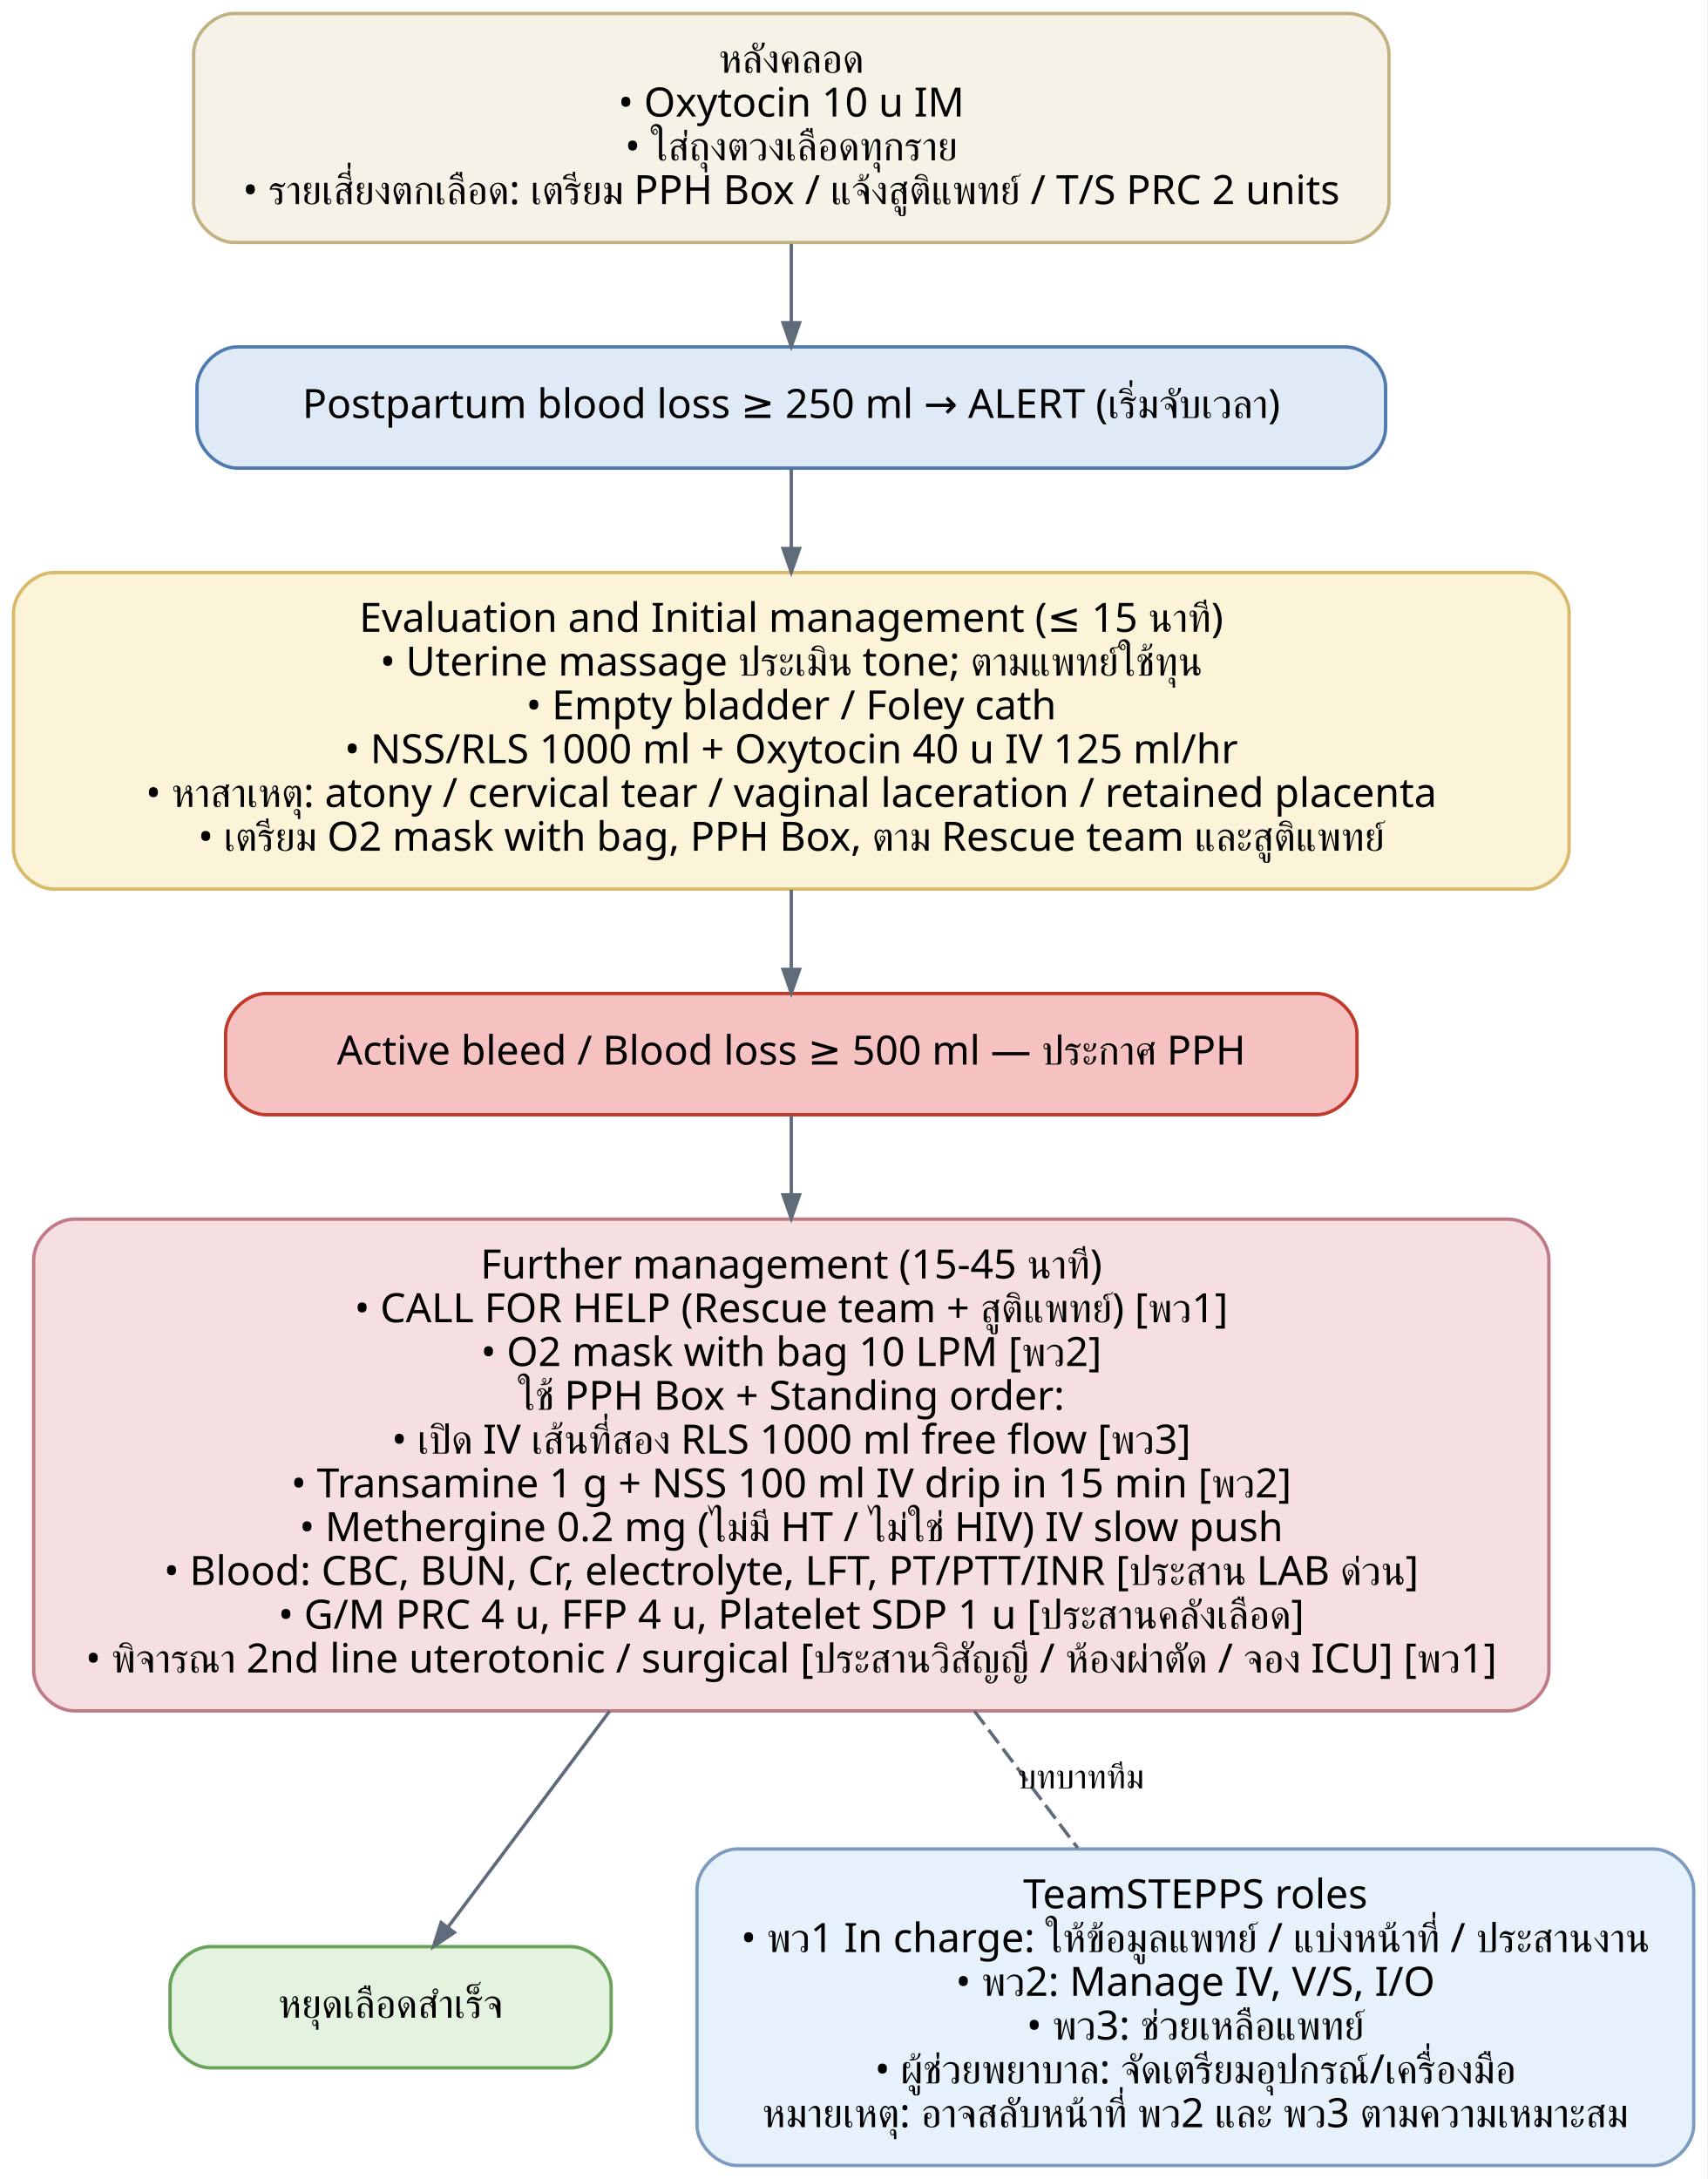
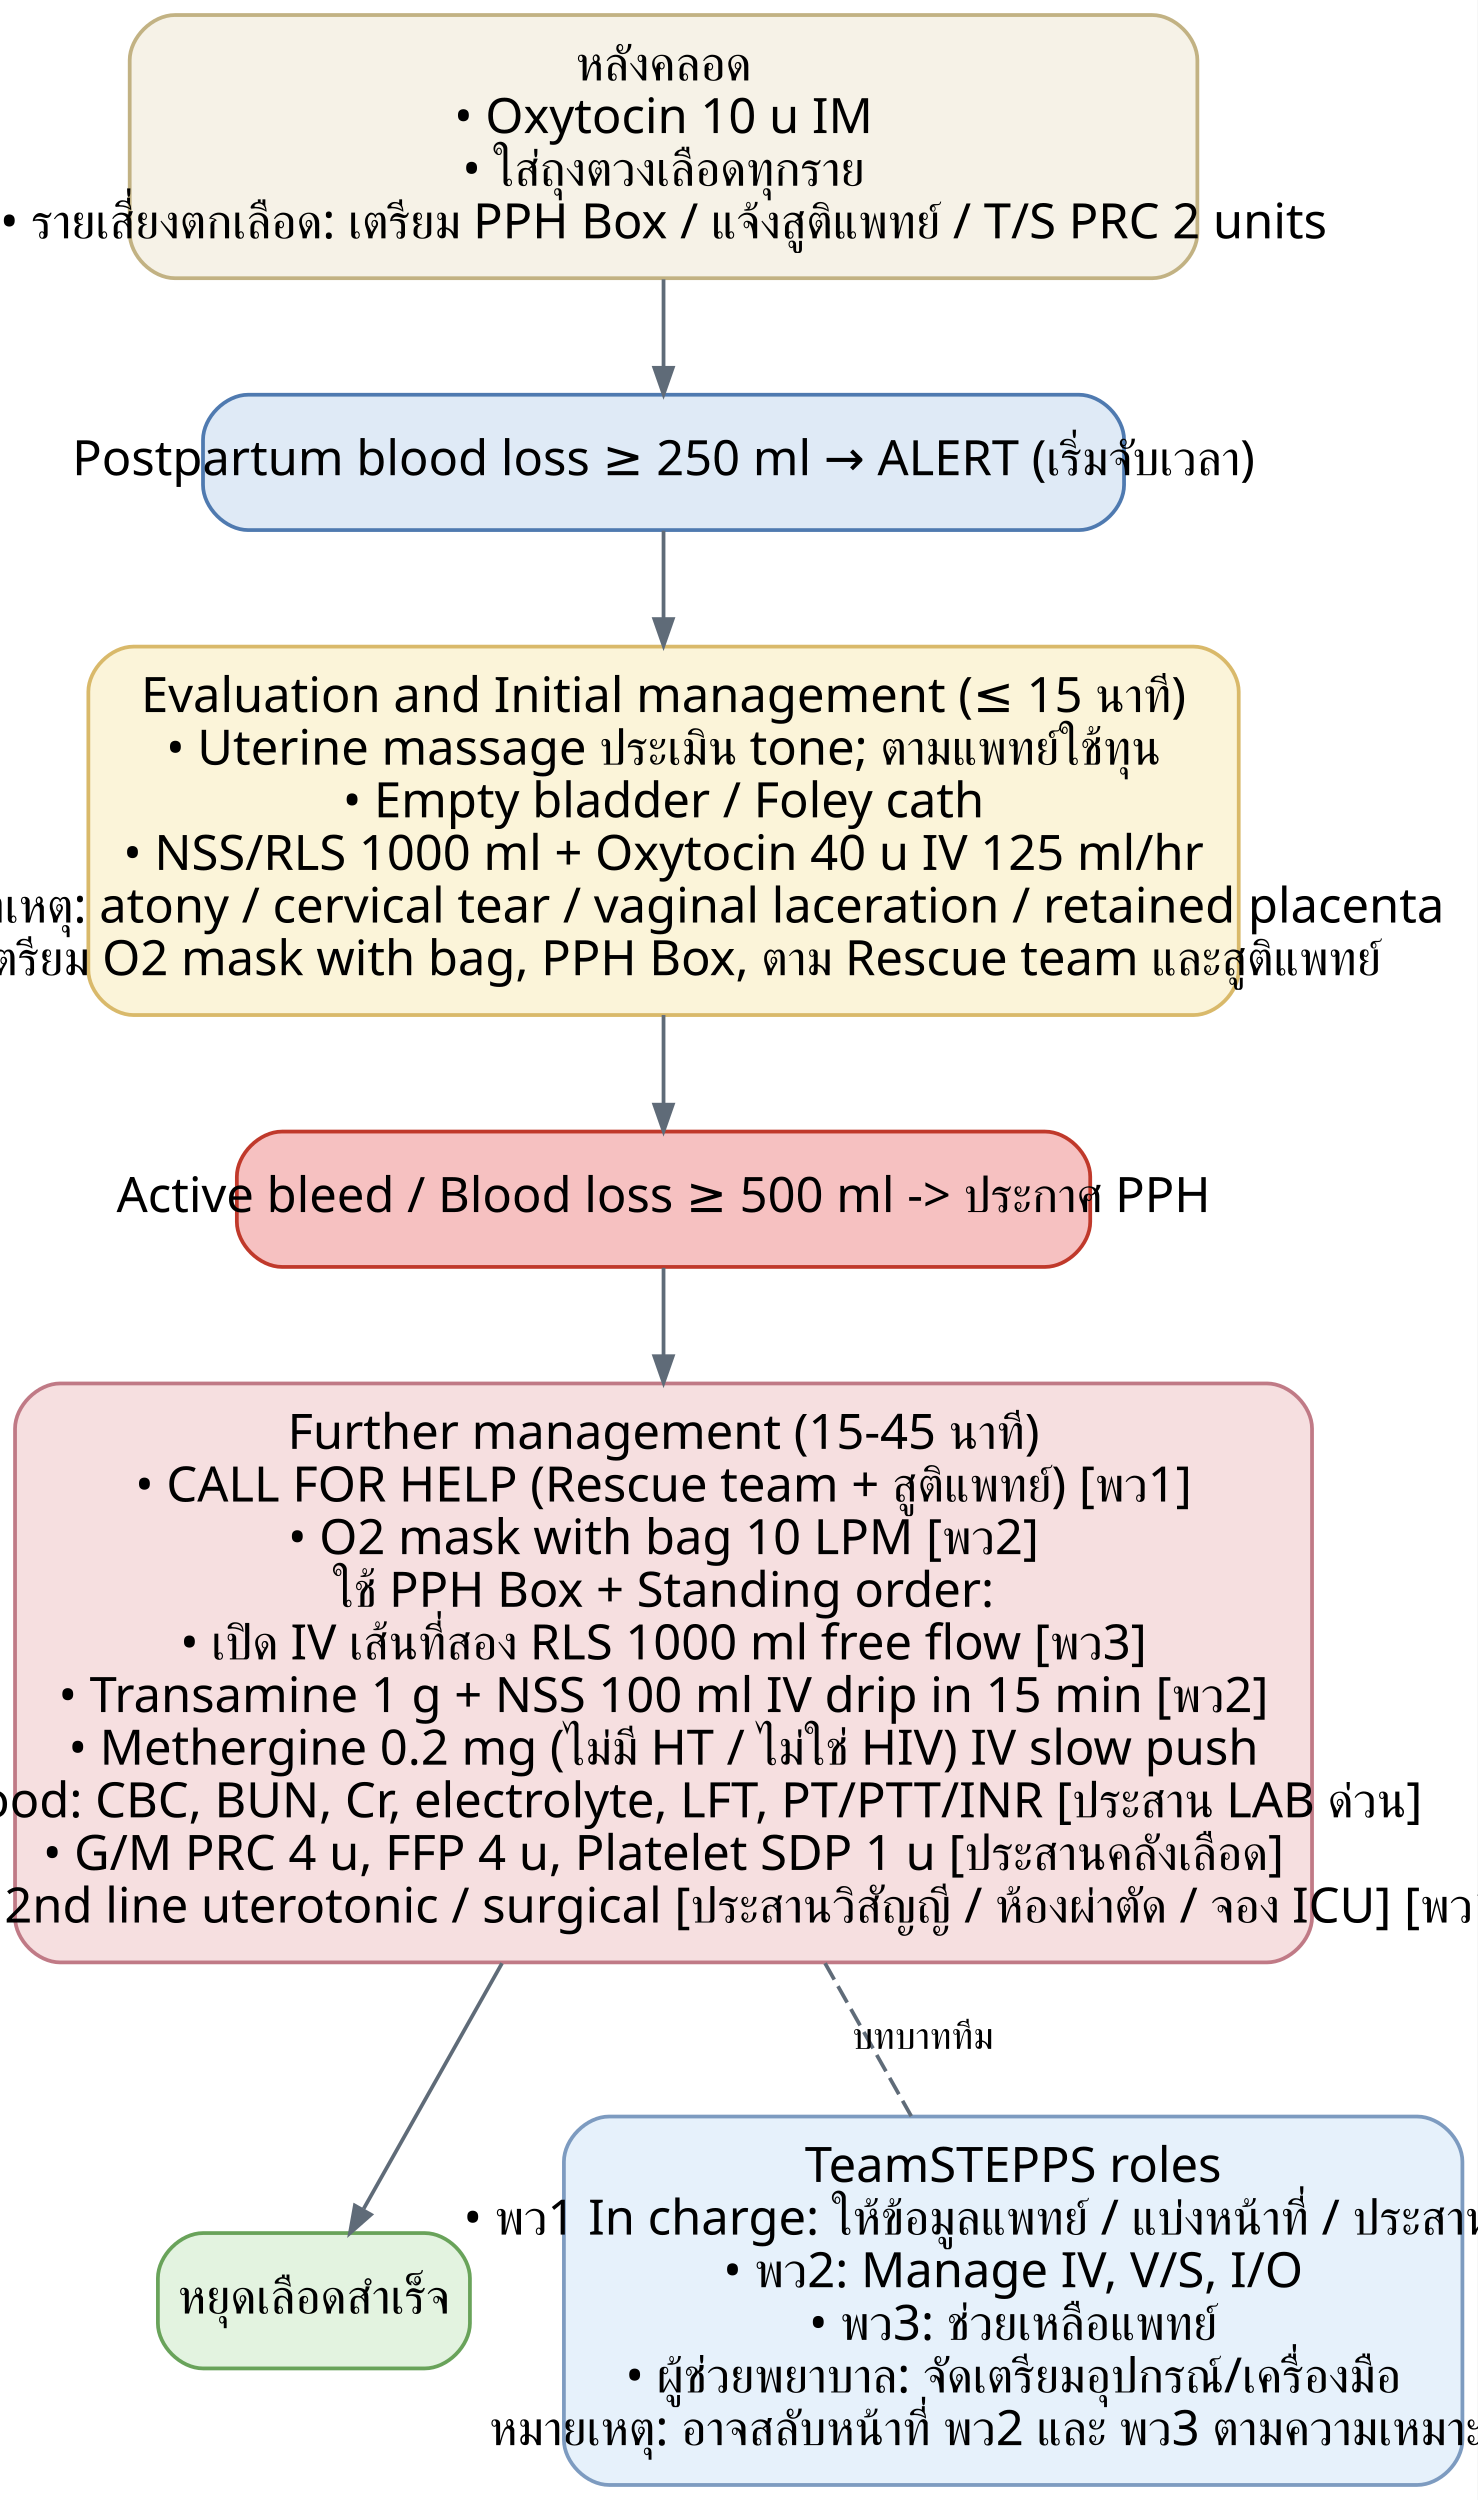
- <svg xmlns="http://www.w3.org/2000/svg" viewBox="0.00 0.00 507.00 647.00">
-   <g id="graph0" class="graph" transform="scale(1 1) rotate(0) translate(4 643)">
-     <polygon fill="white" stroke="transparent" points="-4,4 -4,-643 503,-643 503,4 -4,4" />
+ <svg xmlns="http://www.w3.org/2000/svg" viewBox="0.00 0.00 393.00 665.00">
+   <g id="graph0" class="graph" transform="scale(1 1) rotate(0) translate(4 661)">
+     <polygon fill="white" stroke="transparent" points="-4,4 -4,-661 389,-661 389,4 -4,4" />
    <g id="node1" class="node">
-       <path fill="#f6f2e7" stroke="#c2b283" d="M396.5,-639C396.5,-639 65.5,-639 65.5,-639 59.5,-639 53.5,-633 53.5,-627 53.5,-627 53.5,-583 53.5,-583 53.5,-577 59.5,-571 65.5,-571 65.5,-571 396.5,-571 396.5,-571 402.5,-571 408.5,-577 408.5,-583 408.5,-583 408.5,-627 408.5,-627 408.5,-633 402.5,-639 396.5,-639" />
-       <text text-anchor="middle" x="231" y="-621.4" font-family="Sarabun" font-size="12.00">หลังคลอด</text>
-       <text text-anchor="middle" x="231" y="-608.4" font-family="Sarabun" font-size="12.00">• Oxytocin 10 u IM</text>
-       <text text-anchor="middle" x="231" y="-595.4" font-family="Sarabun" font-size="12.00">• ใส่ถุงตวงเลือดทุกราย</text>
-       <text text-anchor="middle" x="231" y="-582.4" font-family="Sarabun" font-size="12.00">• รายเสี่ยงตกเลือด: เตรียม PPH Box / แจ้งสูติแพทย์ / T/S PRC 2 units</text>
+       <path fill="#f6f2e7" stroke="#c2b283" d="M302.5,-657C302.5,-657 42.5,-657 42.5,-657 36.5,-657 30.5,-651 30.5,-645 30.5,-645 30.5,-599 30.5,-599 30.5,-593 36.5,-587 42.5,-587 42.5,-587 302.5,-587 302.5,-587 308.5,-587 314.5,-593 314.5,-599 314.5,-599 314.5,-645 314.5,-645 314.5,-651 308.5,-657 302.5,-657" />
+       <text text-anchor="middle" x="172.5" y="-639.6" font-family="Sarabun, 'TH Sarabun New', Tahoma, sans-serif" font-size="13.00">หลังคลอด</text>
+       <text text-anchor="middle" x="172.5" y="-625.6" font-family="Sarabun, 'TH Sarabun New', Tahoma, sans-serif" font-size="13.00">• Oxytocin 10 u IM</text>
+       <text text-anchor="middle" x="172.5" y="-611.6" font-family="Sarabun, 'TH Sarabun New', Tahoma, sans-serif" font-size="13.00">• ใส่ถุงตวงเลือดทุกราย</text>
+       <text text-anchor="middle" x="172.5" y="-597.6" font-family="Sarabun, 'TH Sarabun New', Tahoma, sans-serif" font-size="13.00">• รายเสี่ยงตกเลือด: เตรียม PPH Box / แจ้งสูติแพทย์ / T/S PRC 2 units</text>
    </g>
    <g id="node2" class="node">
-       <path fill="#dfeaf6" stroke="#4f7ab0" d="M395.5,-540C395.5,-540 66.5,-540 66.5,-540 60.5,-540 54.5,-534 54.5,-528 54.5,-528 54.5,-516 54.5,-516 54.5,-510 60.5,-504 66.5,-504 66.5,-504 395.5,-504 395.5,-504 401.5,-504 407.5,-510 407.5,-516 407.5,-516 407.5,-528 407.5,-528 407.5,-534 401.5,-540 395.5,-540" />
-       <text text-anchor="middle" x="231" y="-518.9" font-family="Sarabun" font-size="12.00">Postpartum blood loss ≥ 250 ml → ALERT (เริ่มจับเวลา)</text>
+       <path fill="#dfeaf6" stroke="#4f7ab0" d="M283,-556C283,-556 62,-556 62,-556 56,-556 50,-550 50,-544 50,-544 50,-532 50,-532 50,-526 56,-520 62,-520 62,-520 283,-520 283,-520 289,-520 295,-526 295,-532 295,-532 295,-544 295,-544 295,-550 289,-556 283,-556" />
+       <text text-anchor="middle" x="172.5" y="-534.6" font-family="Sarabun, 'TH Sarabun New', Tahoma, sans-serif" font-size="13.00">Postpartum blood loss ≥ 250 ml → ALERT (เริ่มจับเวลา)</text>
    </g>
    <g id="edge1" class="edge">
-       <path fill="none" stroke="#5f6b78" d="M231,-570.59C231,-562.74 231,-554.53 231,-547.18" />
-       <polygon fill="#5f6b78" stroke="#5f6b78" points="233.45,-547.17 231,-540.17 228.55,-547.17 233.45,-547.17" />
+       <path fill="none" stroke="#5f6b78" d="M172.5,-586.7C172.5,-578.8 172.5,-570.56 172.5,-563.19" />
+       <polygon fill="#5f6b78" stroke="#5f6b78" points="174.95,-563.16 172.5,-556.16 170.05,-563.16 174.95,-563.16" />
    </g>
    <g id="node3" class="node">
-       <path fill="#fbf4d9" stroke="#d9b96a" d="M450,-473C450,-473 12,-473 12,-473 6,-473 0,-467 0,-461 0,-461 0,-391 0,-391 0,-385 6,-379 12,-379 12,-379 450,-379 450,-379 456,-379 462,-385 462,-391 462,-391 462,-461 462,-461 462,-467 456,-473 450,-473" />
-       <text text-anchor="middle" x="231" y="-455.4" font-family="Sarabun" font-size="12.00">Evaluation and Initial management (≤ 15 นาที)</text>
-       <text text-anchor="middle" x="231" y="-442.4" font-family="Sarabun" font-size="12.00">• Uterine massage ประเมิน tone; ตามแพทย์ใช้ทุน</text>
-       <text text-anchor="middle" x="231" y="-429.4" font-family="Sarabun" font-size="12.00">• Empty bladder / Foley cath</text>
-       <text text-anchor="middle" x="231" y="-416.4" font-family="Sarabun" font-size="12.00">• NSS/RLS 1000 ml + Oxytocin 40 u IV 125 ml/hr</text>
-       <text text-anchor="middle" x="231" y="-403.4" font-family="Sarabun" font-size="12.00">• หาสาเหตุ: atony / cervical tear / vaginal laceration / retained placenta</text>
-       <text text-anchor="middle" x="231" y="-390.4" font-family="Sarabun" font-size="12.00">• เตรียม O2 mask with bag, PPH Box, ตาม Rescue team และสูติแพทย์</text>
+       <path fill="#fbf4d9" stroke="#d9b96a" d="M313.5,-489C313.5,-489 31.5,-489 31.5,-489 25.5,-489 19.5,-483 19.5,-477 19.5,-477 19.5,-403 19.5,-403 19.5,-397 25.5,-391 31.5,-391 31.5,-391 313.5,-391 313.5,-391 319.5,-391 325.5,-397 325.5,-403 325.5,-403 325.5,-477 325.5,-477 325.5,-483 319.5,-489 313.5,-489" />
+       <text text-anchor="middle" x="172.5" y="-471.6" font-family="Sarabun, 'TH Sarabun New', Tahoma, sans-serif" font-size="13.00">Evaluation and Initial management (≤ 15 นาที)</text>
+       <text text-anchor="middle" x="172.5" y="-457.6" font-family="Sarabun, 'TH Sarabun New', Tahoma, sans-serif" font-size="13.00">• Uterine massage ประเมิน tone; ตามแพทย์ใช้ทุน</text>
+       <text text-anchor="middle" x="172.5" y="-443.6" font-family="Sarabun, 'TH Sarabun New', Tahoma, sans-serif" font-size="13.00">• Empty bladder / Foley cath</text>
+       <text text-anchor="middle" x="172.5" y="-429.6" font-family="Sarabun, 'TH Sarabun New', Tahoma, sans-serif" font-size="13.00">• NSS/RLS 1000 ml + Oxytocin 40 u IV 125 ml/hr</text>
+       <text text-anchor="middle" x="172.5" y="-415.6" font-family="Sarabun, 'TH Sarabun New', Tahoma, sans-serif" font-size="13.00">• หาสาเหตุ: atony / cervical tear / vaginal laceration / retained placenta</text>
+       <text text-anchor="middle" x="172.5" y="-401.6" font-family="Sarabun, 'TH Sarabun New', Tahoma, sans-serif" font-size="13.00">• เตรียม O2 mask with bag, PPH Box, ตาม Rescue team และสูติแพทย์</text>
    </g>
    <g id="edge2" class="edge">
-       <path fill="none" stroke="#5f6b78" d="M231,-503.76C231,-496.97 231,-488.77 231,-480.29" />
-       <polygon fill="#5f6b78" stroke="#5f6b78" points="233.45,-480.13 231,-473.13 228.55,-480.13 233.45,-480.13" />
+       <path fill="none" stroke="#5f6b78" d="M172.5,-519.84C172.5,-513.1 172.5,-504.95 172.5,-496.48" />
+       <polygon fill="#5f6b78" stroke="#5f6b78" points="174.95,-496.32 172.5,-489.32 170.05,-496.32 174.95,-496.32" />
    </g>
    <g id="node4" class="node">
-       <path fill="#f6c1c1" stroke="#c0392b" d="M387,-348C387,-348 75,-348 75,-348 69,-348 63,-342 63,-336 63,-336 63,-324 63,-324 63,-318 69,-312 75,-312 75,-312 387,-312 387,-312 393,-312 399,-318 399,-324 399,-324 399,-336 399,-336 399,-342 393,-348 387,-348" />
-       <text text-anchor="middle" x="231" y="-326.9" font-family="Sarabun" font-size="12.00">Active bleed / Blood loss ≥ 500 ml — ประกาศ PPH</text>
+       <path fill="#f6c1c1" stroke="#c0392b" d="M274,-360C274,-360 71,-360 71,-360 65,-360 59,-354 59,-348 59,-348 59,-336 59,-336 59,-330 65,-324 71,-324 71,-324 274,-324 274,-324 280,-324 286,-330 286,-336 286,-336 286,-348 286,-348 286,-354 280,-360 274,-360" />
+       <text text-anchor="middle" x="172.5" y="-338.6" font-family="Sarabun, 'TH Sarabun New', Tahoma, sans-serif" font-size="13.00">Active bleed / Blood loss ≥ 500 ml -&gt; ประกาศ PPH</text>
    </g>
    <g id="edge3" class="edge">
-       <path fill="none" stroke="#5f6b78" d="M231,-378.83C231,-370.78 231,-362.7 231,-355.53" />
-       <polygon fill="#5f6b78" stroke="#5f6b78" points="233.45,-355.16 231,-348.16 228.55,-355.16 233.45,-355.16" />
+       <path fill="none" stroke="#5f6b78" d="M172.5,-391C172.5,-382.88 172.5,-374.75 172.5,-367.56" />
+       <polygon fill="#5f6b78" stroke="#5f6b78" points="174.95,-367.16 172.5,-360.16 170.05,-367.16 174.95,-367.16" />
    </g>
    <g id="node5" class="node">
-       <path fill="#f6dfe0" stroke="#c07a86" d="M444,-281C444,-281 18,-281 18,-281 12,-281 6,-275 6,-269 6,-269 6,-147 6,-147 6,-141 12,-135 18,-135 18,-135 444,-135 444,-135 450,-135 456,-141 456,-147 456,-147 456,-269 456,-269 456,-275 450,-281 444,-281" />
-       <text text-anchor="middle" x="231" y="-263.4" font-family="Sarabun" font-size="12.00">Further management (15-45 นาที)</text>
-       <text text-anchor="middle" x="231" y="-250.4" font-family="Sarabun" font-size="12.00">• CALL FOR HELP (Rescue team + สูติแพทย์) [พว1]</text>
-       <text text-anchor="middle" x="231" y="-237.4" font-family="Sarabun" font-size="12.00">• O2 mask with bag 10 LPM [พว2]</text>
-       <text text-anchor="middle" x="231" y="-224.4" font-family="Sarabun" font-size="12.00">ใช้ PPH Box + Standing order:</text>
-       <text text-anchor="middle" x="231" y="-211.4" font-family="Sarabun" font-size="12.00">• เปิด IV เส้นที่สอง RLS 1000 ml free flow [พว3]</text>
-       <text text-anchor="middle" x="231" y="-198.4" font-family="Sarabun" font-size="12.00">• Transamine 1 g + NSS 100 ml IV drip in 15 min [พว2]</text>
-       <text text-anchor="middle" x="231" y="-185.4" font-family="Sarabun" font-size="12.00">• Methergine 0.2 mg (ไม่มี HT / ไม่ใช่ HIV) IV slow push</text>
-       <text text-anchor="middle" x="231" y="-172.4" font-family="Sarabun" font-size="12.00">• Blood: CBC, BUN, Cr, electrolyte, LFT, PT/PTT/INR [ประสาน LAB ด่วน]</text>
-       <text text-anchor="middle" x="231" y="-159.4" font-family="Sarabun" font-size="12.00">• G/M PRC 4 u, FFP 4 u, Platelet SDP 1 u [ประสานคลังเลือด]</text>
-       <text text-anchor="middle" x="231" y="-146.4" font-family="Sarabun" font-size="12.00">• พิจารณา 2nd line uterotonic / surgical [ประสานวิสัญญี / ห้องผ่าตัด / จอง ICU] [พว1]</text>
+       <path fill="#f6dfe0" stroke="#c07a86" d="M333,-293C333,-293 12,-293 12,-293 6,-293 0,-287 0,-281 0,-281 0,-151 0,-151 0,-145 6,-139 12,-139 12,-139 333,-139 333,-139 339,-139 345,-145 345,-151 345,-151 345,-281 345,-281 345,-287 339,-293 333,-293" />
+       <text text-anchor="middle" x="172.5" y="-275.6" font-family="Sarabun, 'TH Sarabun New', Tahoma, sans-serif" font-size="13.00">Further management (15-45 นาที)</text>
+       <text text-anchor="middle" x="172.5" y="-261.6" font-family="Sarabun, 'TH Sarabun New', Tahoma, sans-serif" font-size="13.00">• CALL FOR HELP (Rescue team + สูติแพทย์) [พว1]</text>
+       <text text-anchor="middle" x="172.5" y="-247.6" font-family="Sarabun, 'TH Sarabun New', Tahoma, sans-serif" font-size="13.00">• O2 mask with bag 10 LPM [พว2]</text>
+       <text text-anchor="middle" x="172.5" y="-233.6" font-family="Sarabun, 'TH Sarabun New', Tahoma, sans-serif" font-size="13.00">ใช้ PPH Box + Standing order:</text>
+       <text text-anchor="middle" x="172.5" y="-219.6" font-family="Sarabun, 'TH Sarabun New', Tahoma, sans-serif" font-size="13.00">• เปิด IV เส้นที่สอง RLS 1000 ml free flow [พว3]</text>
+       <text text-anchor="middle" x="172.5" y="-205.6" font-family="Sarabun, 'TH Sarabun New', Tahoma, sans-serif" font-size="13.00">• Transamine 1 g + NSS 100 ml IV drip in 15 min [พว2]</text>
+       <text text-anchor="middle" x="172.5" y="-191.6" font-family="Sarabun, 'TH Sarabun New', Tahoma, sans-serif" font-size="13.00">• Methergine 0.2 mg (ไม่มี HT / ไม่ใช่ HIV) IV slow push</text>
+       <text text-anchor="middle" x="172.5" y="-177.6" font-family="Sarabun, 'TH Sarabun New', Tahoma, sans-serif" font-size="13.00">• Blood: CBC, BUN, Cr, electrolyte, LFT, PT/PTT/INR [ประสาน LAB ด่วน]</text>
+       <text text-anchor="middle" x="172.5" y="-163.6" font-family="Sarabun, 'TH Sarabun New', Tahoma, sans-serif" font-size="13.00">• G/M PRC 4 u, FFP 4 u, Platelet SDP 1 u [ประสานคลังเลือด]</text>
+       <text text-anchor="middle" x="172.5" y="-149.6" font-family="Sarabun, 'TH Sarabun New', Tahoma, sans-serif" font-size="13.00">• พิจารณา 2nd line uterotonic / surgical [ประสานวิสัญญี / ห้องผ่าตัด / จอง ICU] [พว1]</text>
    </g>
    <g id="edge4" class="edge">
-       <path fill="none" stroke="#5f6b78" d="M231,-311.81C231,-305.16 231,-297.05 231,-288.33" />
-       <polygon fill="#5f6b78" stroke="#5f6b78" points="233.45,-288.22 231,-281.22 228.55,-288.22 233.45,-288.22" />
+       <path fill="none" stroke="#5f6b78" d="M172.5,-323.76C172.5,-317.14 172.5,-309.07 172.5,-300.36" />
+       <polygon fill="#5f6b78" stroke="#5f6b78" points="174.95,-300.25 172.5,-293.25 170.05,-300.25 174.95,-300.25" />
    </g>
    <g id="node6" class="node">
-       <path fill="#e3f3e0" stroke="#69a35a" d="M165.5,-65C165.5,-65 58.5,-65 58.5,-65 52.5,-65 46.5,-59 46.5,-53 46.5,-53 46.5,-41 46.5,-41 46.5,-35 52.5,-29 58.5,-29 58.5,-29 165.5,-29 165.5,-29 171.5,-29 177.5,-35 177.5,-41 177.5,-41 177.5,-53 177.5,-53 177.5,-59 171.5,-65 165.5,-65" />
-       <text text-anchor="middle" x="112" y="-43.9" font-family="Sarabun" font-size="12.00">หยุดเลือดสำเร็จ</text>
+       <path fill="#e3f3e0" stroke="#69a35a" d="M109,-67C109,-67 50,-67 50,-67 44,-67 38,-61 38,-55 38,-55 38,-43 38,-43 38,-37 44,-31 50,-31 50,-31 109,-31 109,-31 115,-31 121,-37 121,-43 121,-43 121,-55 121,-55 121,-61 115,-67 109,-67" />
+       <text text-anchor="middle" x="79.5" y="-45.6" font-family="Sarabun, 'TH Sarabun New', Tahoma, sans-serif" font-size="13.00">หยุดเลือดสำเร็จ</text>
    </g>
    <g id="edge5" class="edge">
-       <path fill="none" stroke="#5f6b78" d="M177.07,-134.94C159.76,-111.82 141.82,-87.85 129.17,-70.95" />
-       <polygon fill="#5f6b78" stroke="#5f6b78" points="130.92,-69.19 124.76,-65.05 127,-72.13 130.92,-69.19" />
+       <path fill="none" stroke="#5f6b78" d="M129.54,-138.78C116.18,-115.07 102.42,-90.67 92.73,-73.47" />
+       <polygon fill="#5f6b78" stroke="#5f6b78" points="94.66,-71.91 89.09,-67.01 90.39,-74.31 94.66,-71.91" />
    </g>
    <g id="node7" class="node">
-       <path fill="#e6f1fb" stroke="#7d9bc0" d="M487,-94C487,-94 215,-94 215,-94 209,-94 203,-88 203,-82 203,-82 203,-12 203,-12 203,-6 209,0 215,0 215,0 487,0 487,0 493,0 499,-6 499,-12 499,-12 499,-82 499,-82 499,-88 493,-94 487,-94" />
-       <text text-anchor="middle" x="351" y="-76.4" font-family="Sarabun" font-size="12.00">TeamSTEPPS roles</text>
-       <text text-anchor="middle" x="351" y="-63.4" font-family="Sarabun" font-size="12.00">• พว1 In charge: ให้ข้อมูลแพทย์ / แบ่งหน้าที่ / ประสานงาน</text>
-       <text text-anchor="middle" x="351" y="-50.4" font-family="Sarabun" font-size="12.00">• พว2: Manage IV, V/S, I/O</text>
-       <text text-anchor="middle" x="351" y="-37.4" font-family="Sarabun" font-size="12.00">• พว3: ช่วยเหลือแพทย์</text>
-       <text text-anchor="middle" x="351" y="-24.4" font-family="Sarabun" font-size="12.00">• ผู้ช่วยพยาบาล: จัดเตรียมอุปกรณ์/เครื่องมือ</text>
-       <text text-anchor="middle" x="351" y="-11.4" font-family="Sarabun" font-size="12.00">หมายเหตุ: อาจสลับหน้าที่ พว2 และ พว3 ตามความเหมาะสม</text>
+       <path fill="#e6f1fb" stroke="#7d9bc0" d="M373,-98C373,-98 158,-98 158,-98 152,-98 146,-92 146,-86 146,-86 146,-12 146,-12 146,-6 152,0 158,0 158,0 373,0 373,0 379,0 385,-6 385,-12 385,-12 385,-86 385,-86 385,-92 379,-98 373,-98" />
+       <text text-anchor="middle" x="265.5" y="-80.6" font-family="Sarabun, 'TH Sarabun New', Tahoma, sans-serif" font-size="13.00">TeamSTEPPS roles</text>
+       <text text-anchor="middle" x="265.5" y="-66.6" font-family="Sarabun, 'TH Sarabun New', Tahoma, sans-serif" font-size="13.00">• พว1 In charge: ให้ข้อมูลแพทย์ / แบ่งหน้าที่ / ประสานงาน</text>
+       <text text-anchor="middle" x="265.5" y="-52.6" font-family="Sarabun, 'TH Sarabun New', Tahoma, sans-serif" font-size="13.00">• พว2: Manage IV, V/S, I/O</text>
+       <text text-anchor="middle" x="265.5" y="-38.6" font-family="Sarabun, 'TH Sarabun New', Tahoma, sans-serif" font-size="13.00">• พว3: ช่วยเหลือแพทย์</text>
+       <text text-anchor="middle" x="265.5" y="-24.6" font-family="Sarabun, 'TH Sarabun New', Tahoma, sans-serif" font-size="13.00">• ผู้ช่วยพยาบาล: จัดเตรียมอุปกรณ์/เครื่องมือ</text>
+       <text text-anchor="middle" x="265.5" y="-10.6" font-family="Sarabun, 'TH Sarabun New', Tahoma, sans-serif" font-size="13.00">หมายเหตุ: อาจสลับหน้าที่ พว2 และ พว3 ตามความเหมาะสม</text>
    </g>
    <g id="edge6" class="edge">
-       <path fill="none" stroke="#5f6b78" stroke-dasharray="5,2" d="M285.38,-134.94C295.8,-121.14 306.45,-107.03 316.05,-94.31" />
-       <text text-anchor="middle" x="317" y="-112" font-family="Sarabun" font-size="10.00">บทบาททีม</text>
+       <path fill="none" stroke="#5f6b78" stroke-dasharray="5,2" d="M215.46,-138.78C223.27,-124.93 231.21,-110.85 238.39,-98.1" />
+       <text text-anchor="middle" x="241.5" y="-116" font-family="Sarabun, 'TH Sarabun New', Tahoma, sans-serif" font-size="10.00">บทบาททีม</text>
    </g>
  </g>
</svg>
